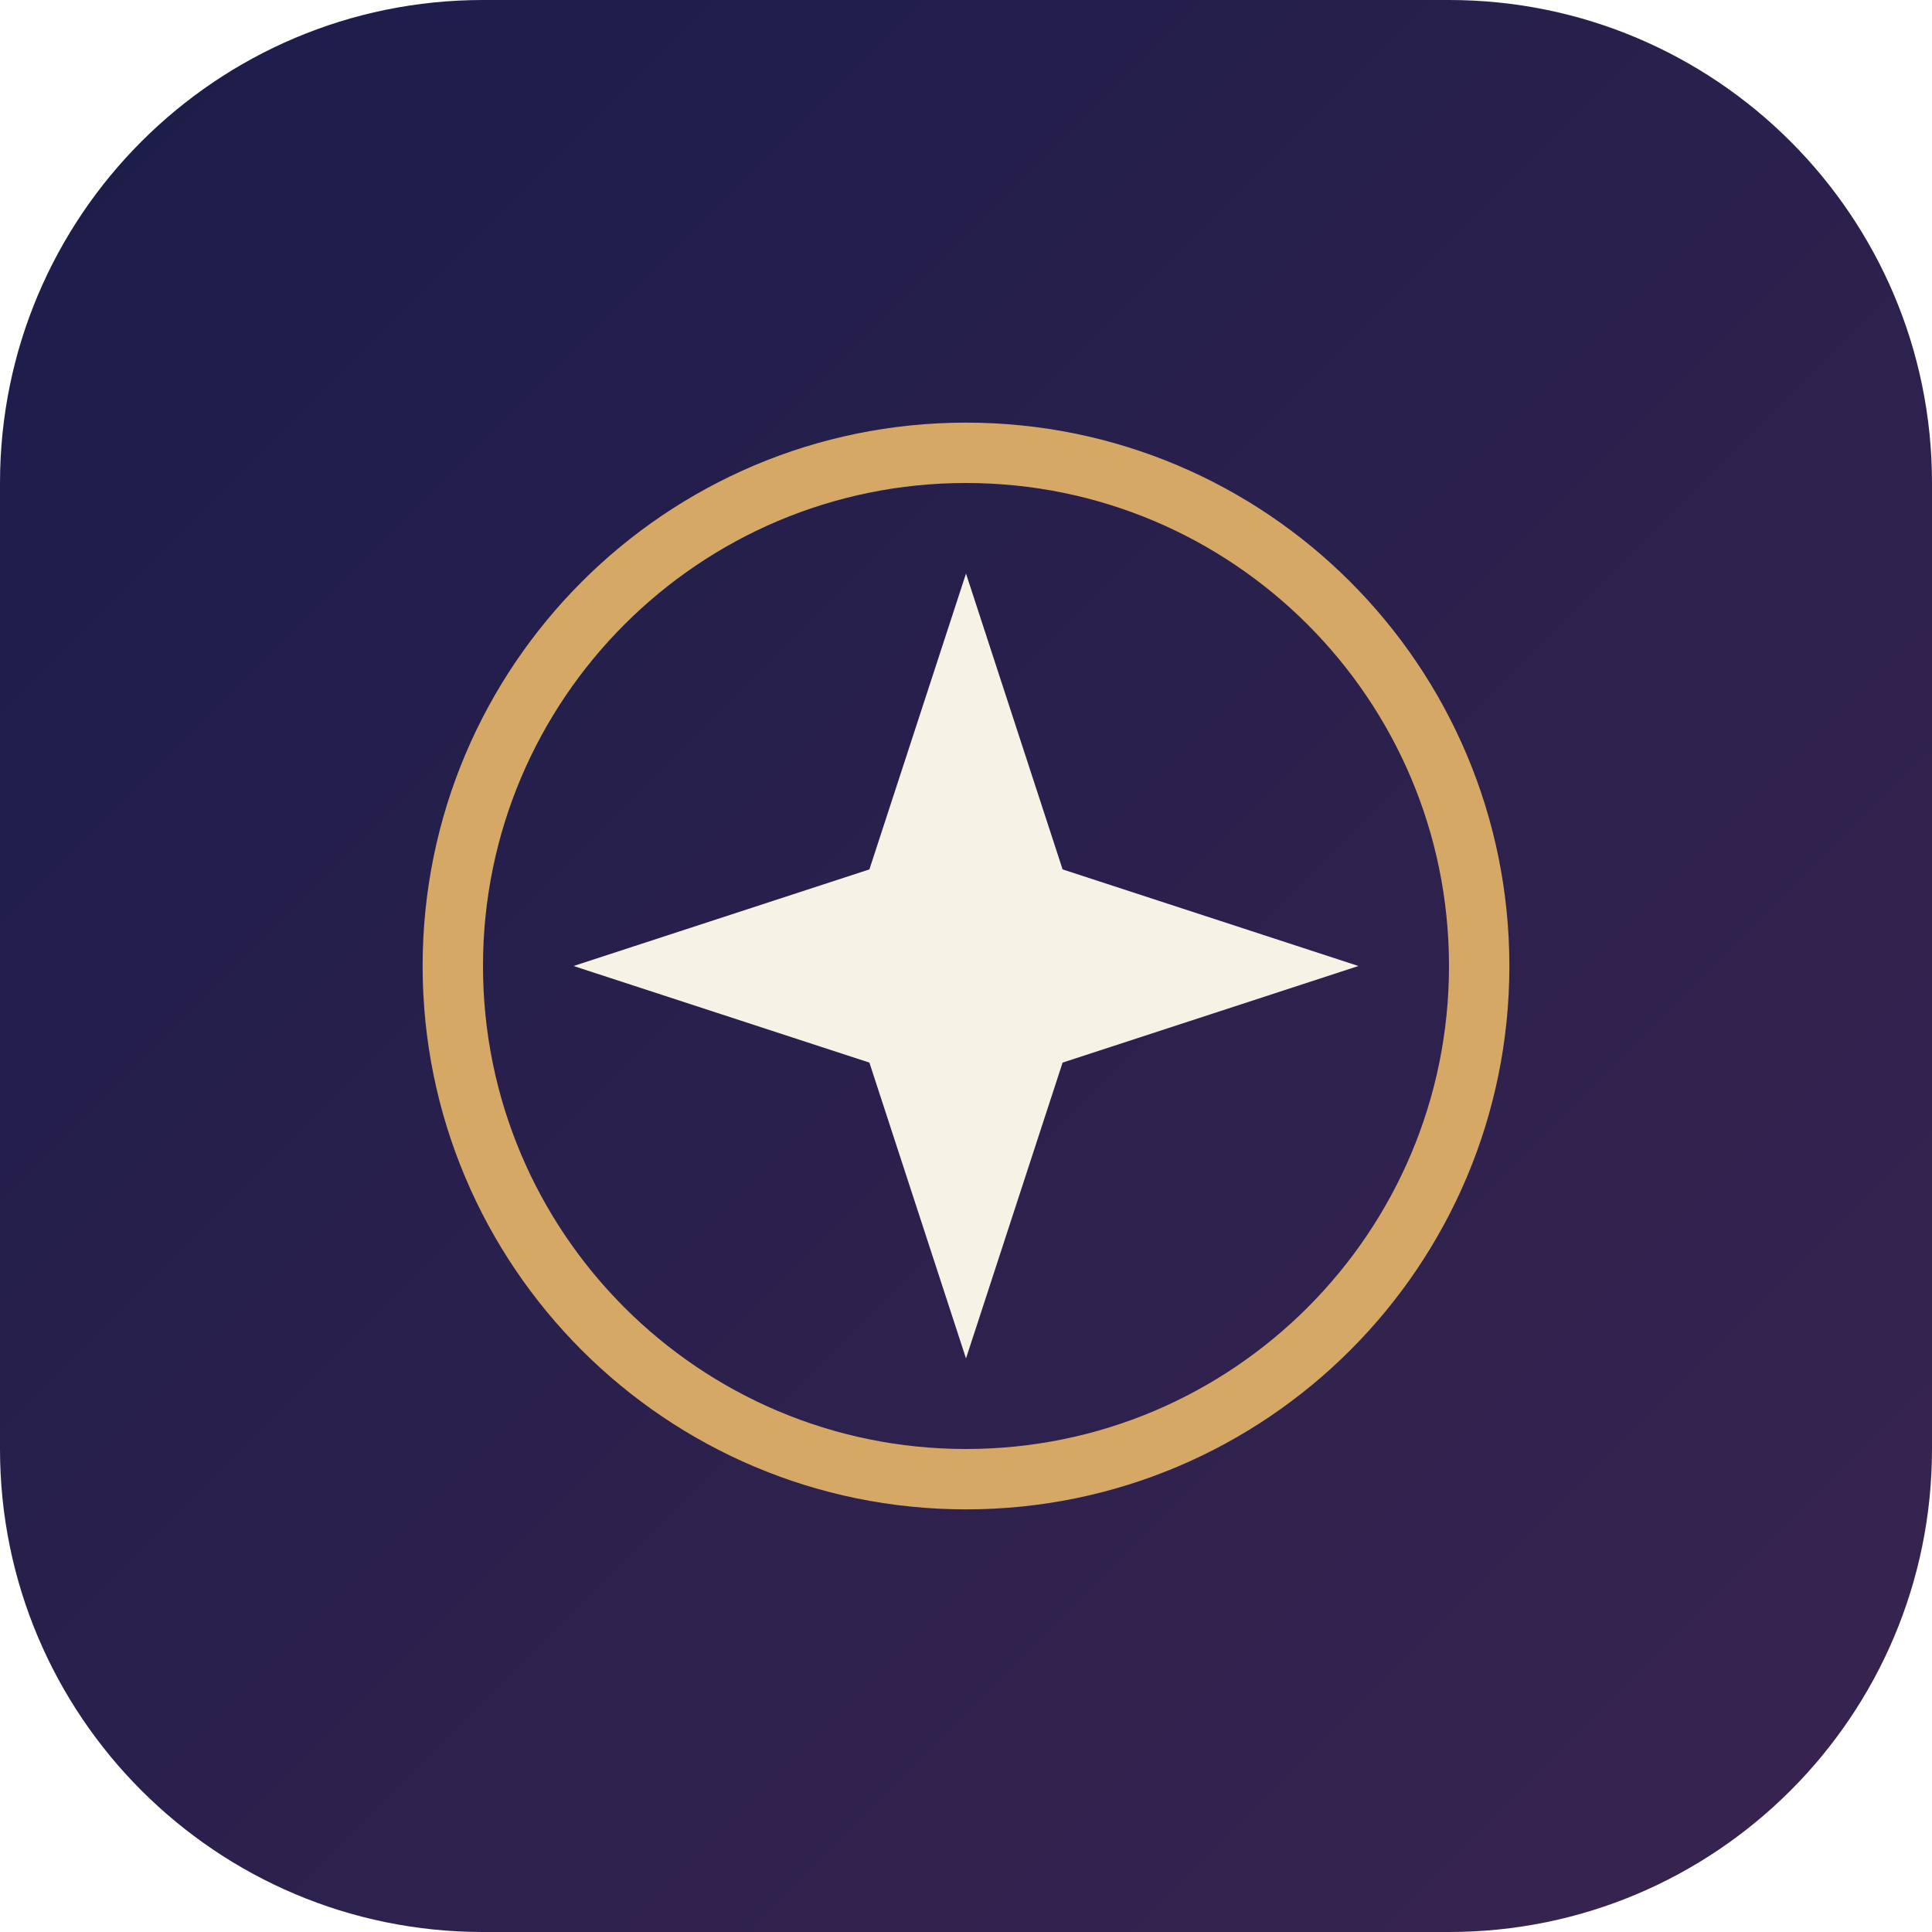
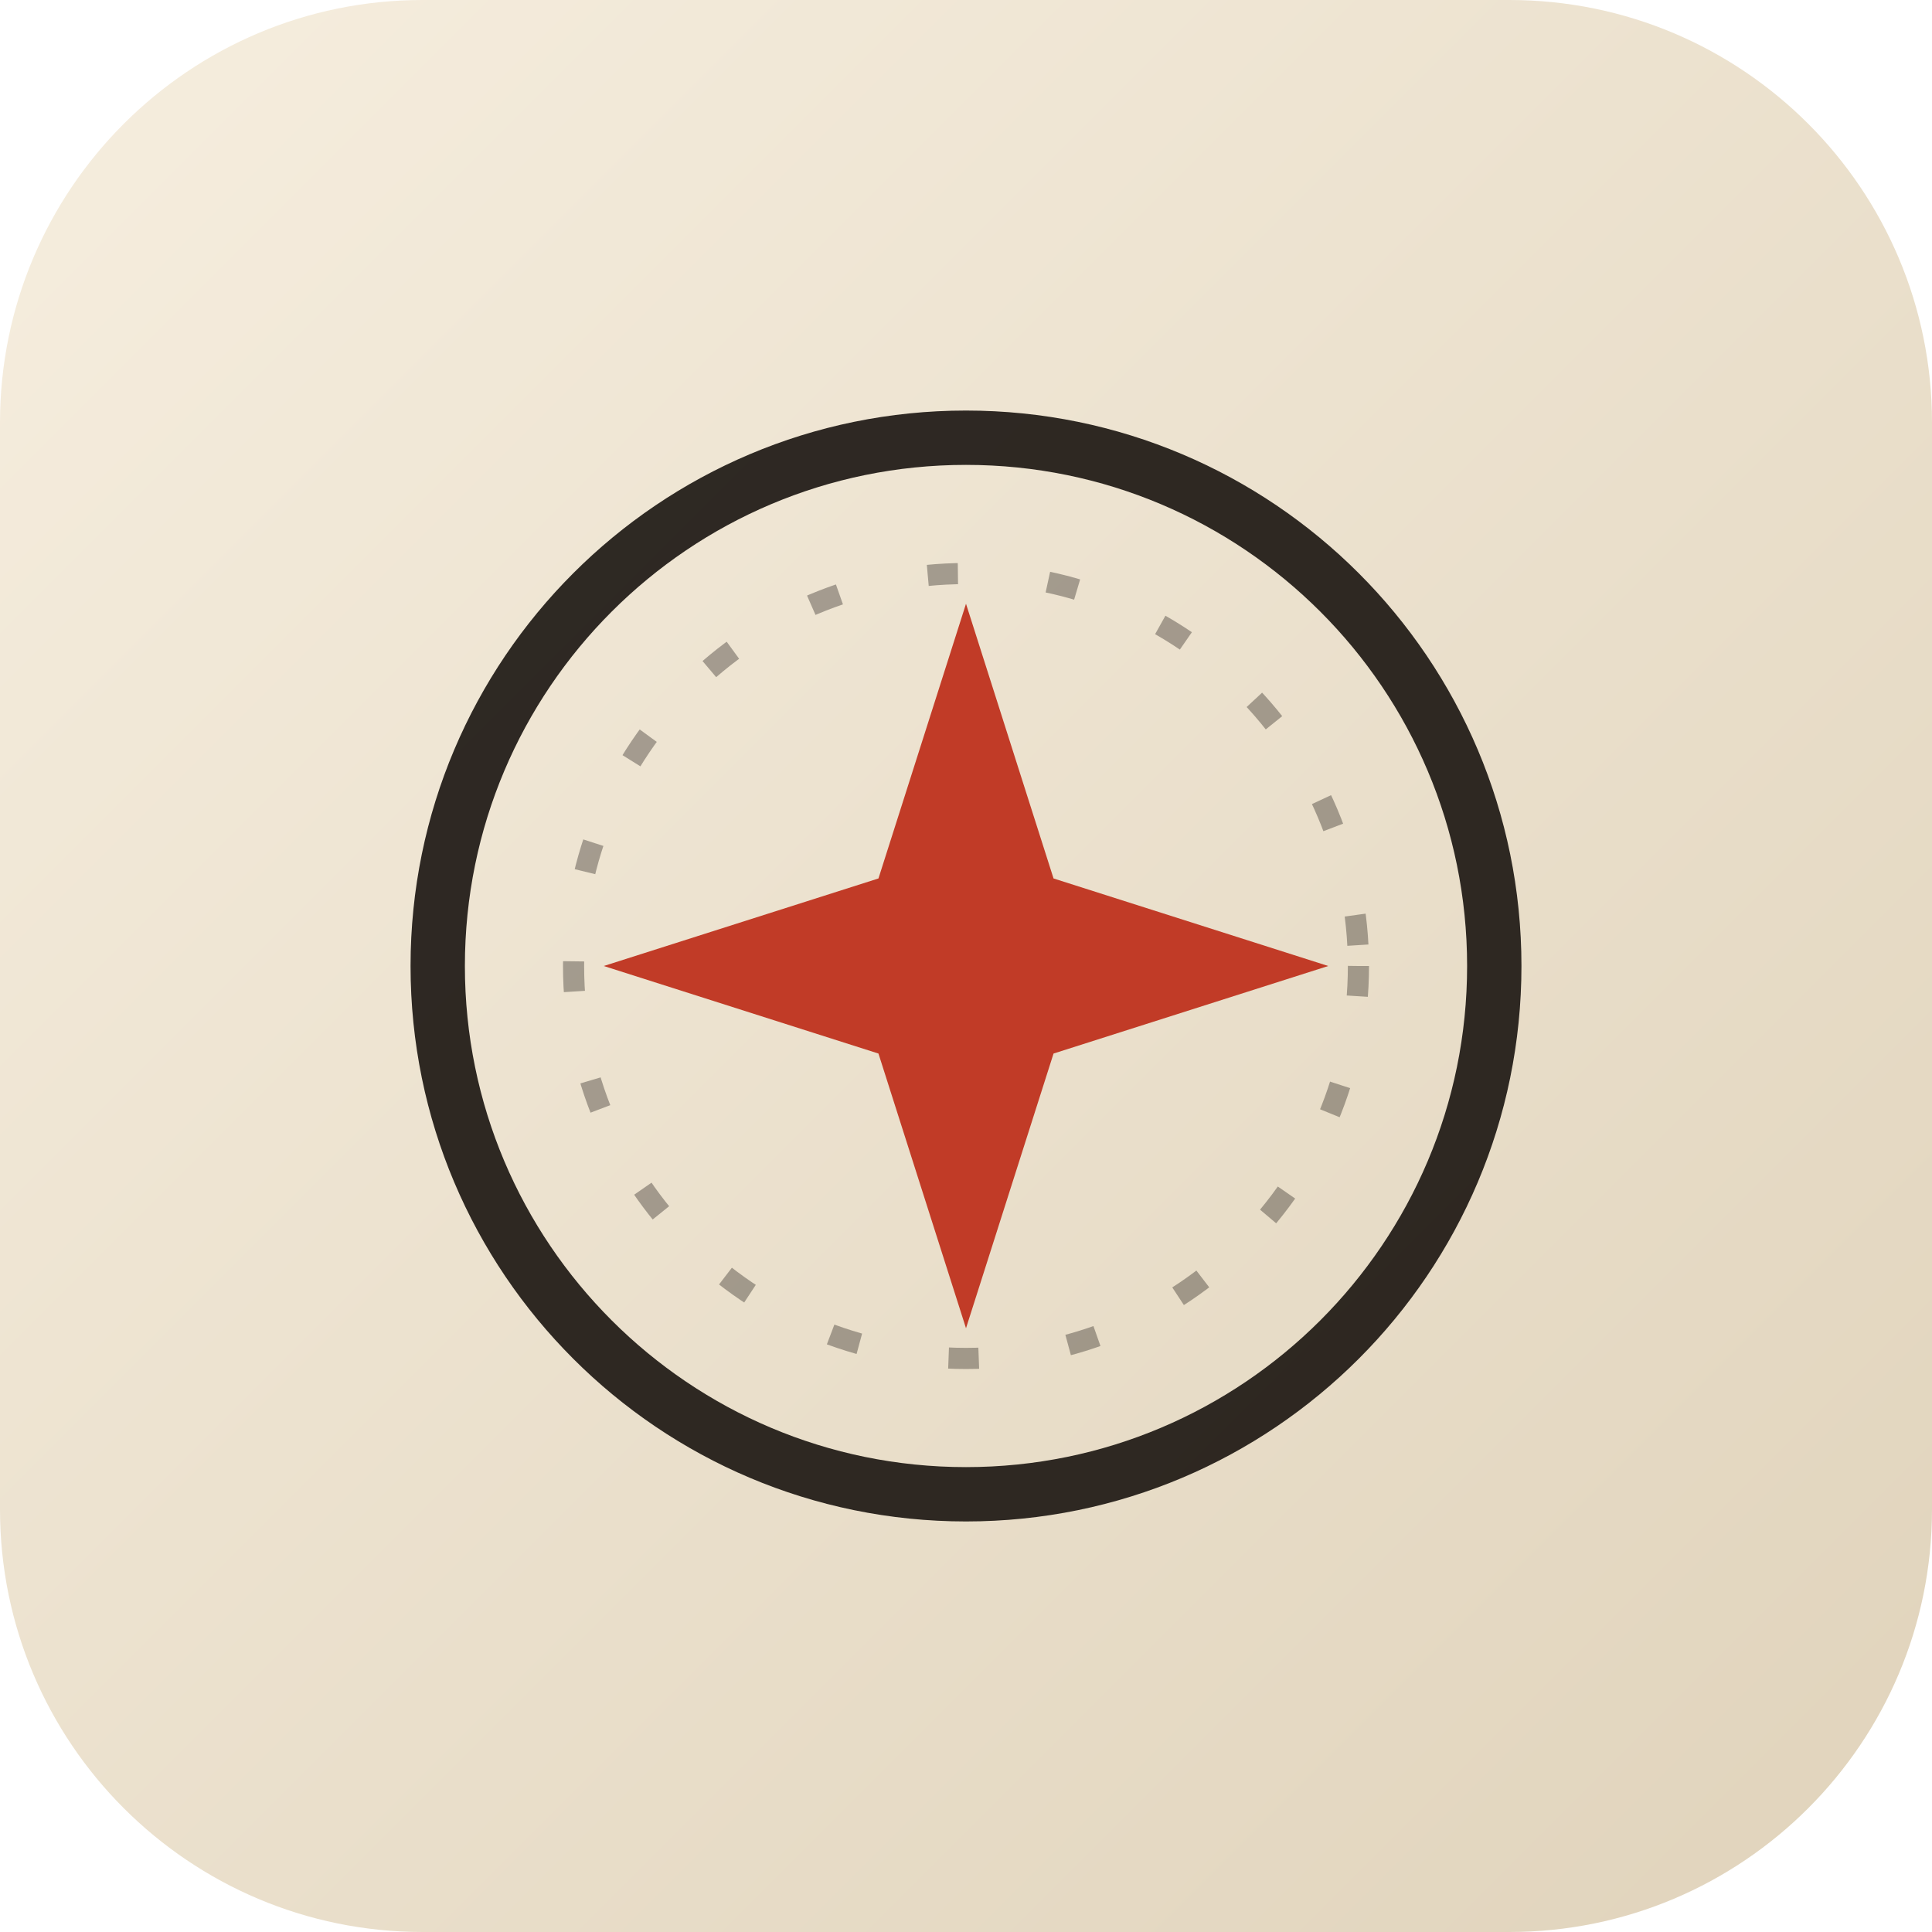
<svg xmlns="http://www.w3.org/2000/svg" viewBox="0 0 64 64" role="img" aria-label="Abidewell">
  <defs>
    <linearGradient id="g" x1="0" y1="0" x2="1" y2="1">
-       <stop offset="0" stop-color="#1b1c4a" />
-       <stop offset="1" stop-color="#3a2450" />
+       <stop offset="0" stop-color="#f6eedf" />
+       <stop offset="1" stop-color="#e0d3bb" />
    </linearGradient>
  </defs>
-   <rect width="64" height="64" rx="16" fill="url(#g)" />
-   <circle cx="32" cy="32" r="17" fill="none" stroke="#e8b768" stroke-width="2" opacity=".9" />
-   <path d="M32 19l3.2 9.8L45 32l-9.8 3.2L32 45l-3.2-9.8L19 32l9.8-3.2z" fill="#f7f2e6" />
+   <rect width="64" height="64" rx="14" fill="url(#g)" />
+   <circle cx="32" cy="32" r="17.5" fill="none" stroke="#191410" stroke-width="1.8" opacity=".9" />
+   <circle cx="32" cy="32" r="13" fill="none" stroke="#191410" stroke-width=".7" opacity=".35" stroke-dasharray="1 3" />
+   <path d="M32 20l2.9 9.1L44 32l-9.1 2.9L32 44l-2.9-9.1L20 32l9.1-2.9z" fill="#c13b27" />
</svg>
